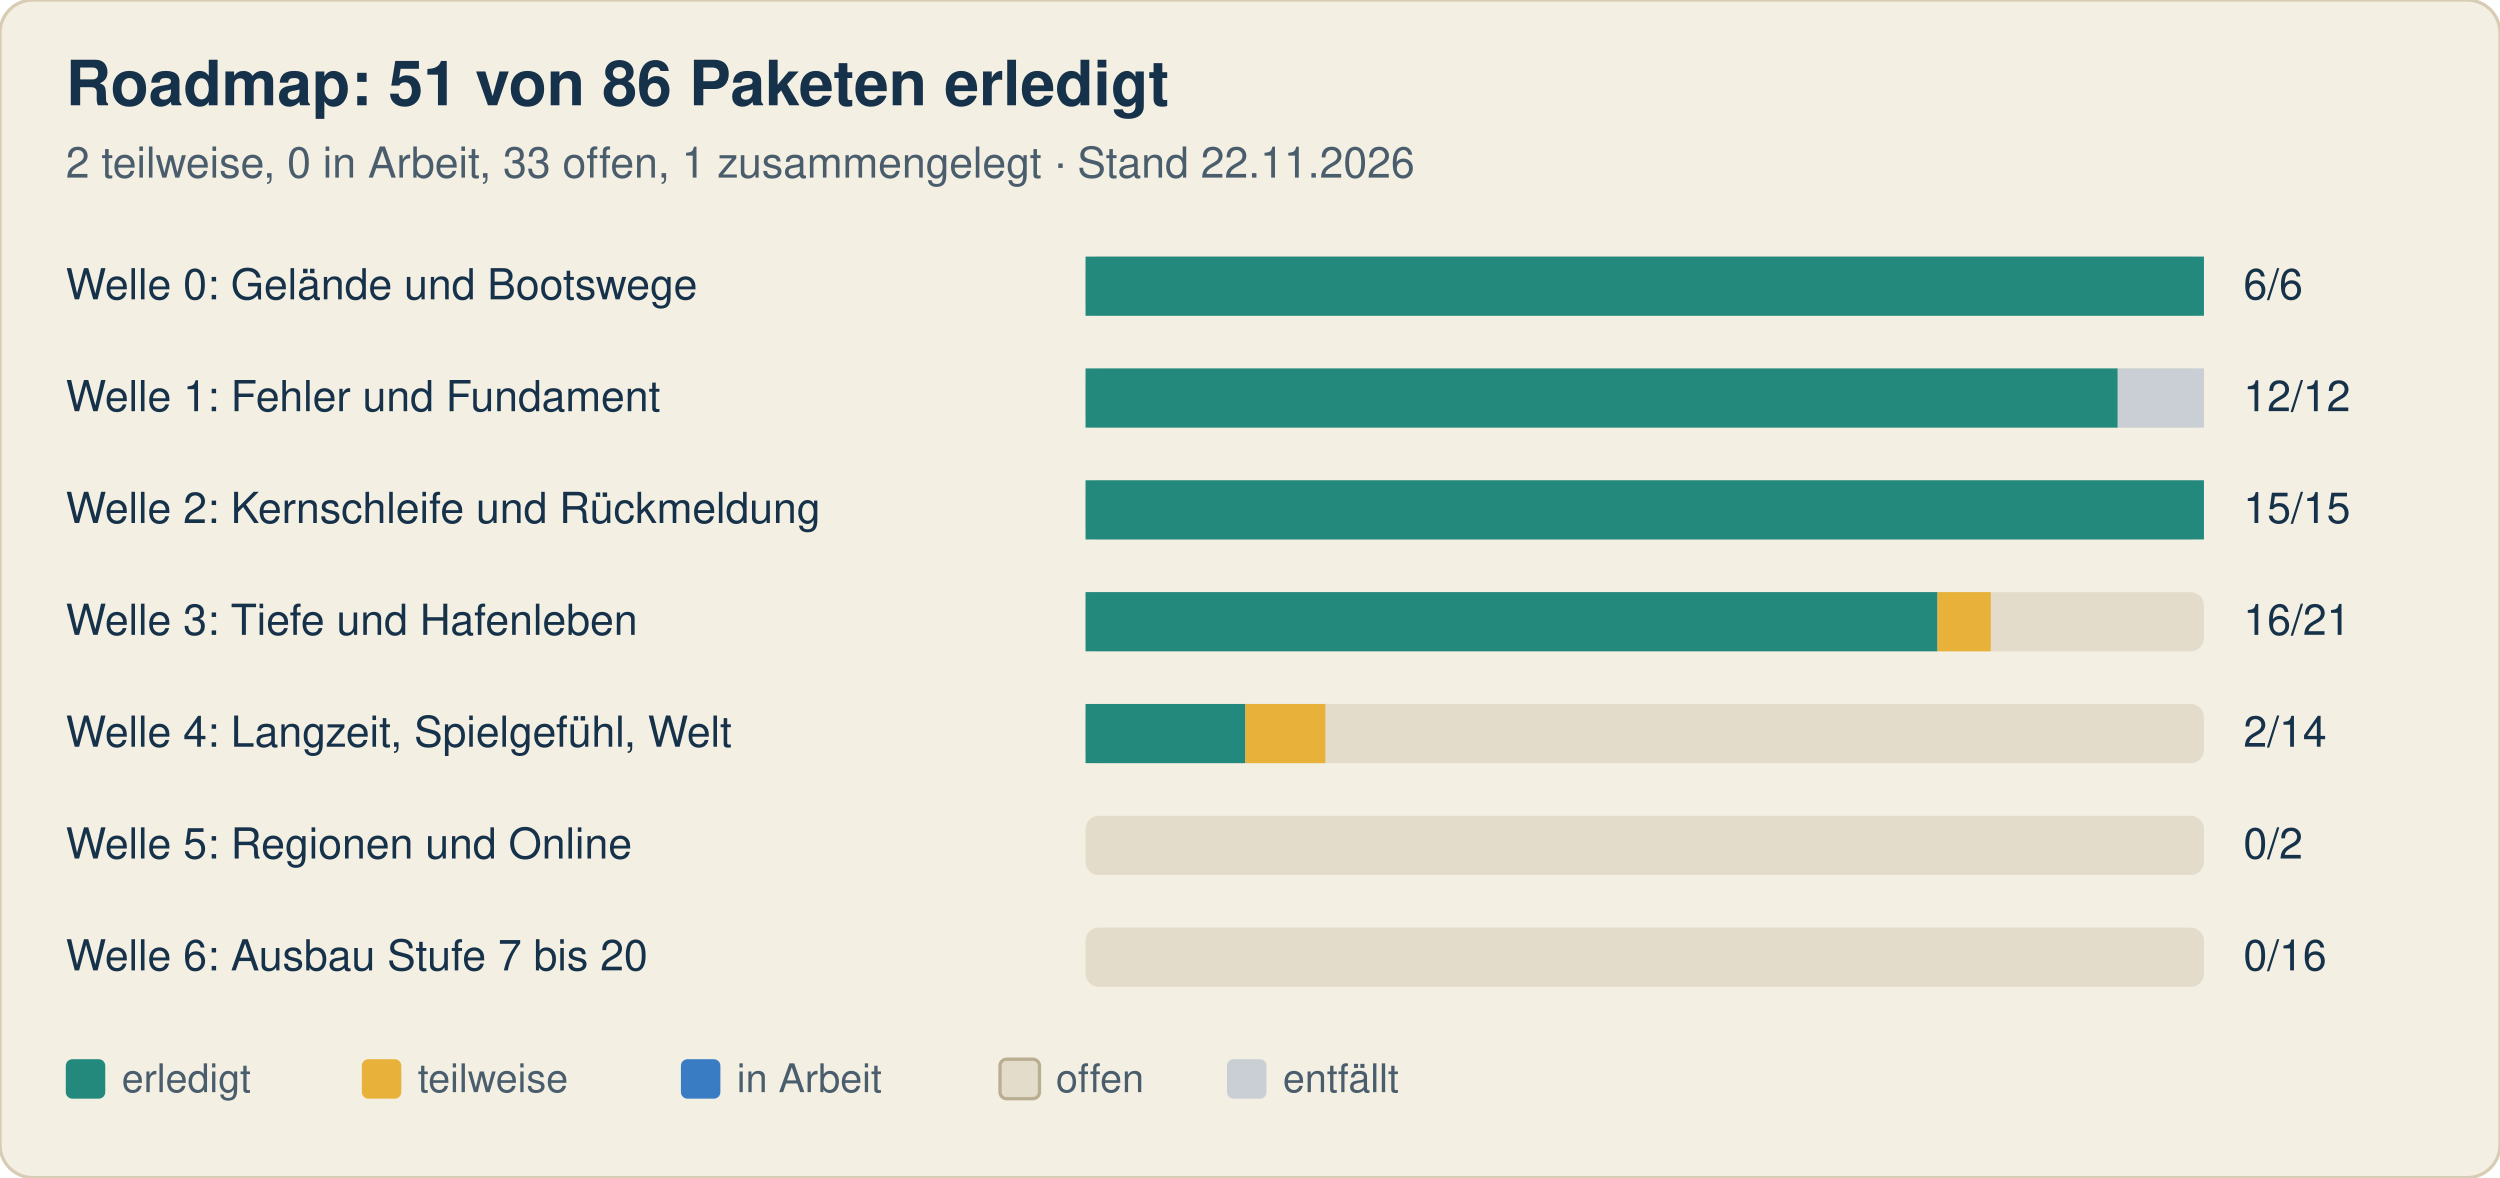
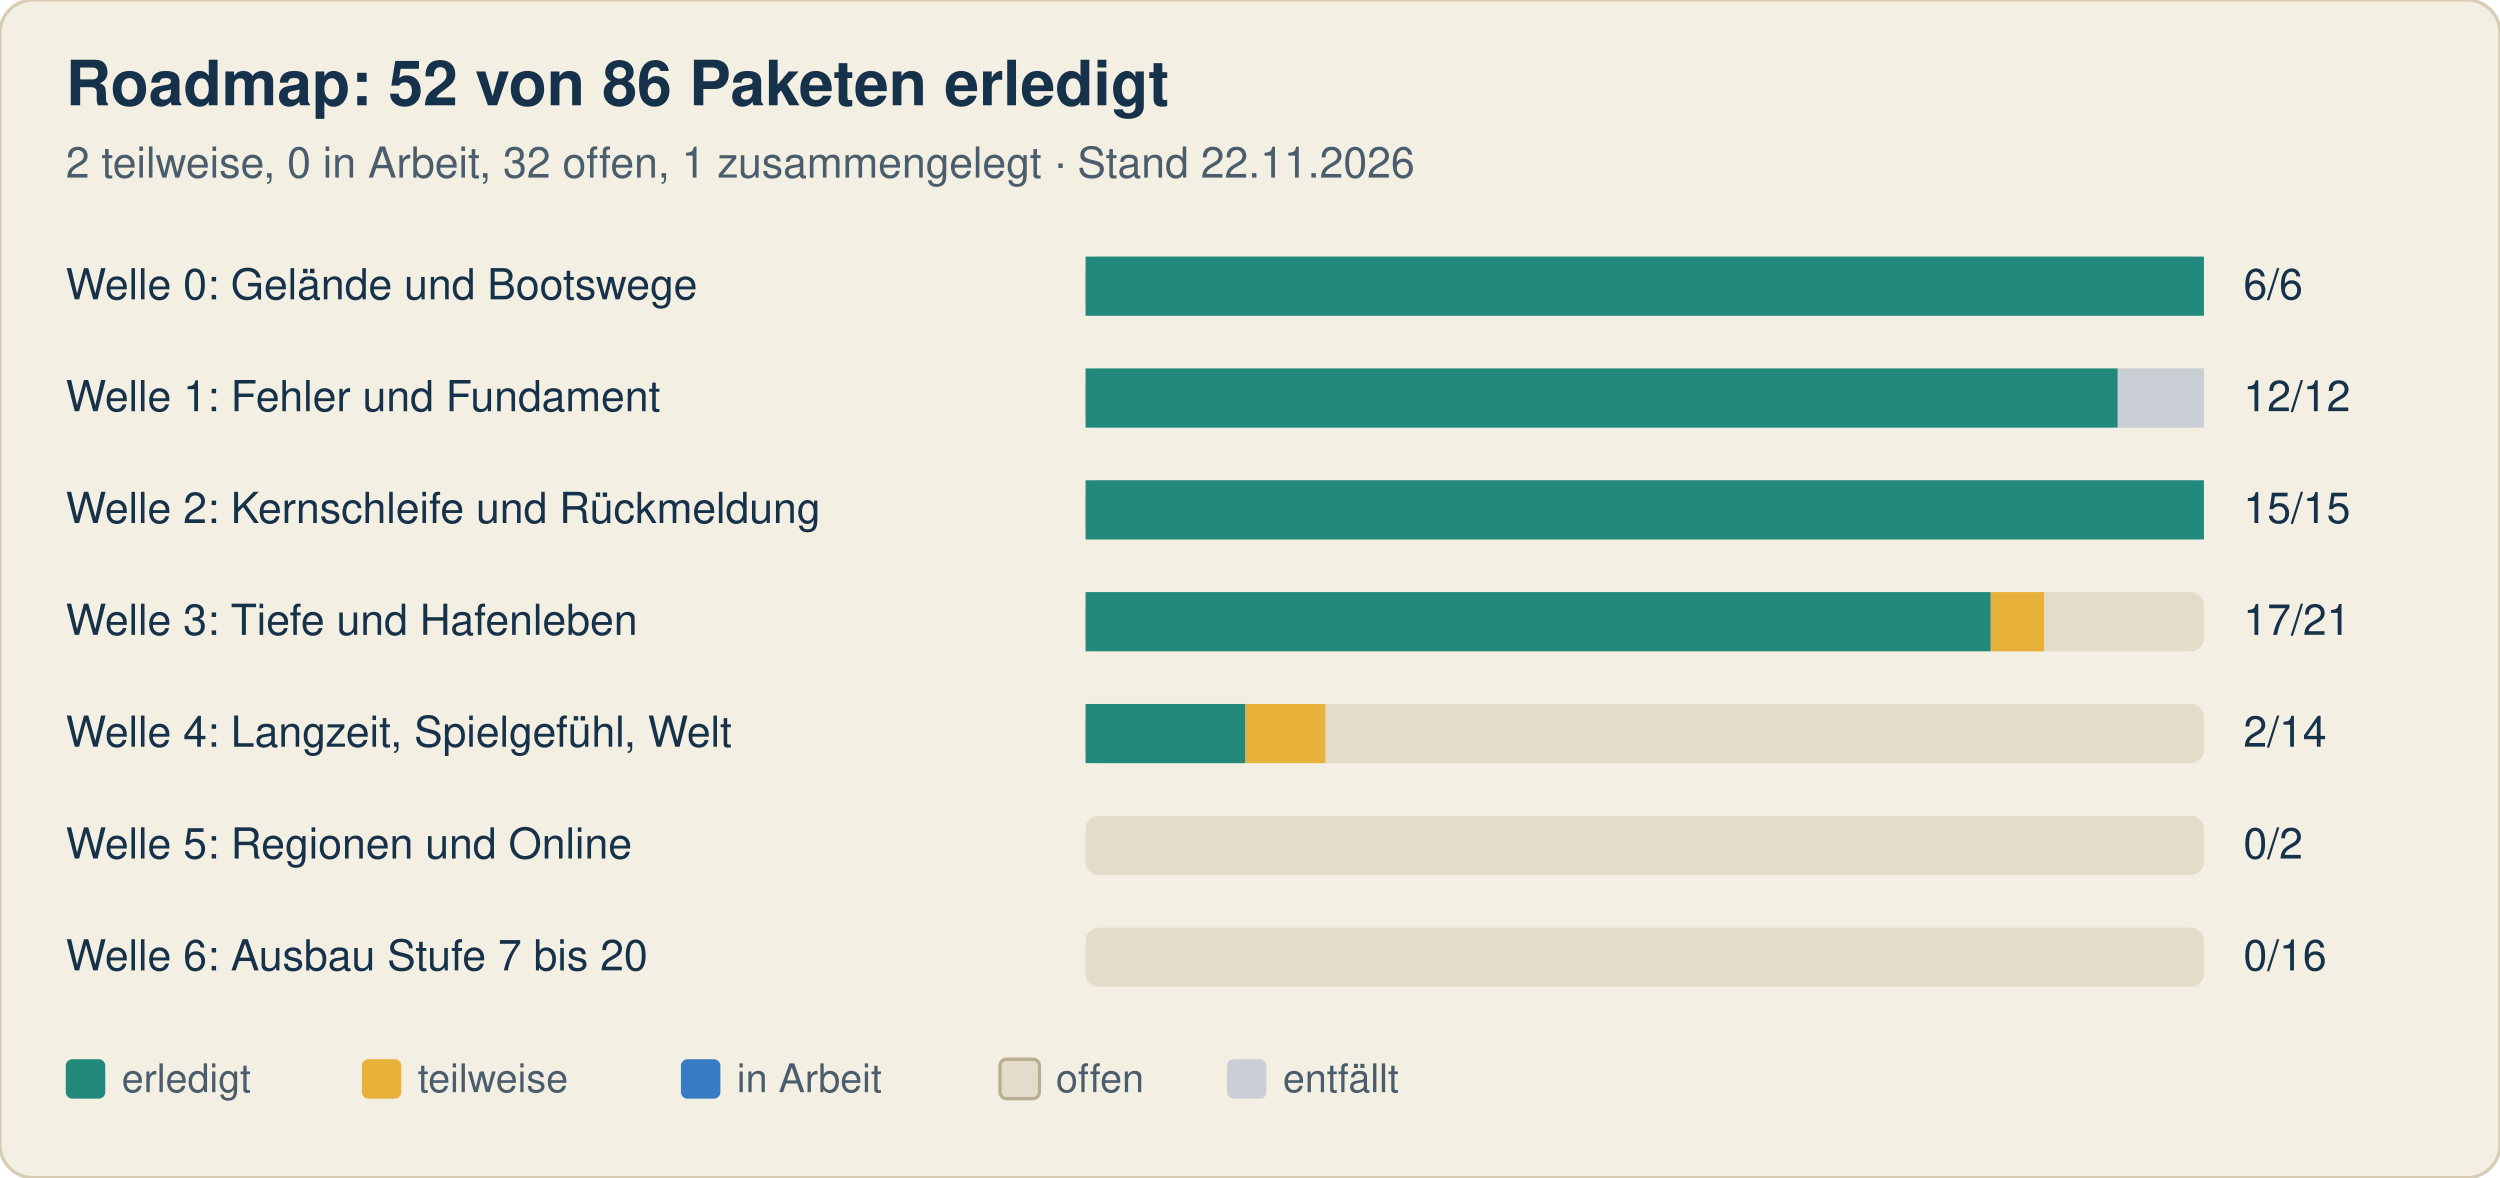
<svg xmlns="http://www.w3.org/2000/svg" width="760" height="358" viewBox="0 0 760 358" font-family="-apple-system, Segoe UI, Helvetica, Arial, sans-serif">
  <rect width="760" height="358" rx="10" fill="#f4efe3" stroke="#d8cdb4" />
-   <text x="20" y="32" font-size="19" font-weight="700" fill="#16324a">Roadmap: 51 von 86 Paketen erledigt</text>
-   <text x="20" y="54" font-size="13" fill="#4a5d6c">2 teilweise, 0 in Arbeit, 33 offen, 1 zusammengelegt · Stand 22.11.2026</text>
+   <text x="20" y="32" font-size="19" font-weight="700" fill="#16324a">Roadmap: 52 von 86 Paketen erledigt</text>
+   <text x="20" y="54" font-size="13" fill="#4a5d6c">2 teilweise, 0 in Arbeit, 32 offen, 1 zusammengelegt · Stand 22.11.2026</text>
  <text x="20" y="91" font-size="13" fill="#16324a">Welle 0: Gelände und Bootswege</text>
  <rect x="330" y="78" width="340" height="18" rx="4" fill="#e3dccb" />
  <rect x="330.0" y="78" width="340.0" height="18" fill="#23897d" />
  <text x="682" y="91" font-size="13" fill="#16324a">6/6</text>
  <text x="20" y="125" font-size="13" fill="#16324a">Welle 1: Fehler und Fundament</text>
  <rect x="330" y="112" width="340" height="18" rx="4" fill="#e3dccb" />
  <rect x="330.0" y="112" width="313.8" height="18" fill="#23897d" />
  <rect x="643.8" y="112" width="26.2" height="18" fill="#c9cfd4" />
  <text x="682" y="125" font-size="13" fill="#16324a">12/12</text>
  <text x="20" y="159" font-size="13" fill="#16324a">Welle 2: Kernschleife und Rückmeldung</text>
  <rect x="330" y="146" width="340" height="18" rx="4" fill="#e3dccb" />
  <rect x="330.0" y="146" width="340.0" height="18" fill="#23897d" />
  <text x="682" y="159" font-size="13" fill="#16324a">15/15</text>
  <text x="20" y="193" font-size="13" fill="#16324a">Welle 3: Tiefe und Hafenleben</text>
  <rect x="330" y="180" width="340" height="18" rx="4" fill="#e3dccb" />
-   <rect x="330.0" y="180" width="259.0" height="18" fill="#23897d" />
-   <rect x="589.0" y="180" width="16.2" height="18" fill="#e8b23a" />
-   <text x="682" y="193" font-size="13" fill="#16324a">16/21</text>
+   <rect x="330.0" y="180" width="275.2" height="18" fill="#23897d" />
+   <rect x="605.2" y="180" width="16.2" height="18" fill="#e8b23a" />
+   <text x="682" y="193" font-size="13" fill="#16324a">17/21</text>
  <text x="20" y="227" font-size="13" fill="#16324a">Welle 4: Langzeit, Spielgefühl, Welt</text>
  <rect x="330" y="214" width="340" height="18" rx="4" fill="#e3dccb" />
  <rect x="330.0" y="214" width="48.6" height="18" fill="#23897d" />
  <rect x="378.6" y="214" width="24.3" height="18" fill="#e8b23a" />
  <text x="682" y="227" font-size="13" fill="#16324a">2/14</text>
  <text x="20" y="261" font-size="13" fill="#16324a">Welle 5: Regionen und Online</text>
  <rect x="330" y="248" width="340" height="18" rx="4" fill="#e3dccb" />
  <text x="682" y="261" font-size="13" fill="#16324a">0/2</text>
  <text x="20" y="295" font-size="13" fill="#16324a">Welle 6: Ausbau Stufe 7 bis 20</text>
  <rect x="330" y="282" width="340" height="18" rx="4" fill="#e3dccb" />
  <text x="682" y="295" font-size="13" fill="#16324a">0/16</text>
  <rect x="20" y="322" width="12" height="12" rx="2" fill="#23897d" />
  <text x="37" y="332" font-size="12" fill="#4a5d6c">erledigt</text>
  <rect x="110" y="322" width="12" height="12" rx="2" fill="#e8b23a" />
  <text x="127" y="332" font-size="12" fill="#4a5d6c">teilweise</text>
  <rect x="207" y="322" width="12" height="12" rx="2" fill="#3a7cc4" />
  <text x="224" y="332" font-size="12" fill="#4a5d6c">in Arbeit</text>
  <rect x="304" y="322" width="12" height="12" rx="2" fill="#e3dccb" stroke="#b9ad92" />
  <text x="321" y="332" font-size="12" fill="#4a5d6c">offen</text>
  <rect x="373" y="322" width="12" height="12" rx="2" fill="#c9cfd4" />
  <text x="390" y="332" font-size="12" fill="#4a5d6c">entfällt</text>
</svg>
